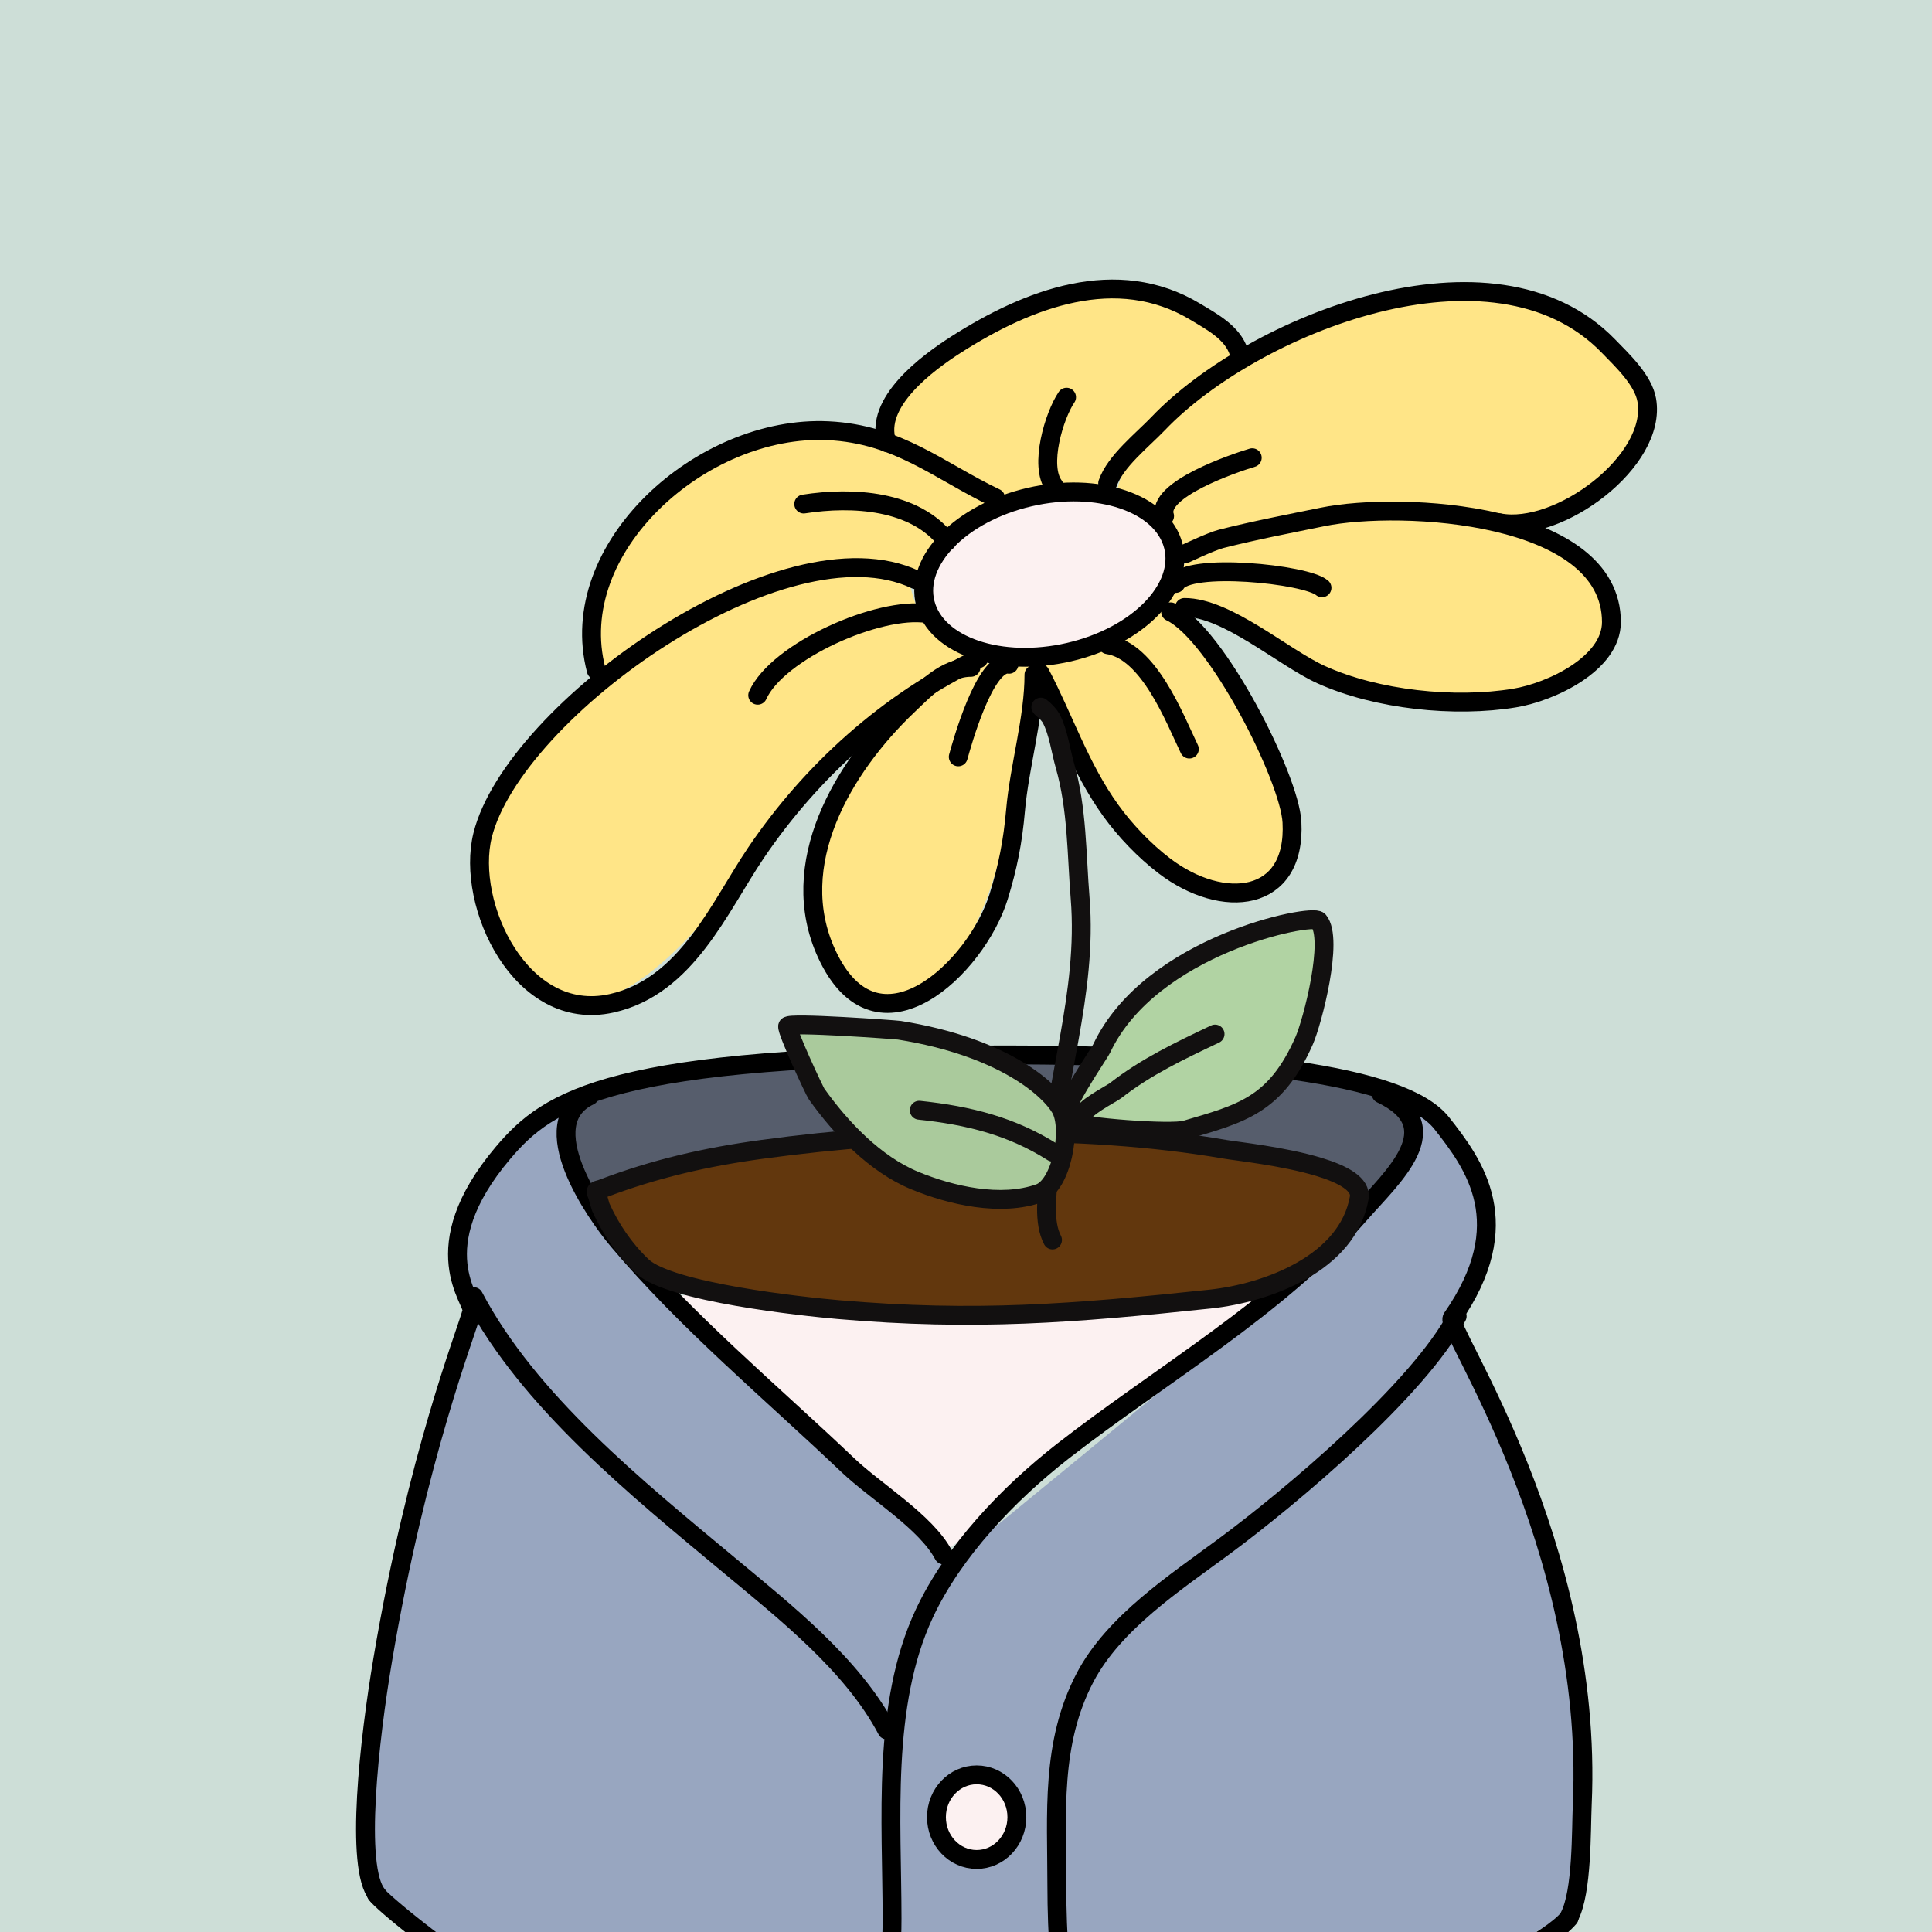
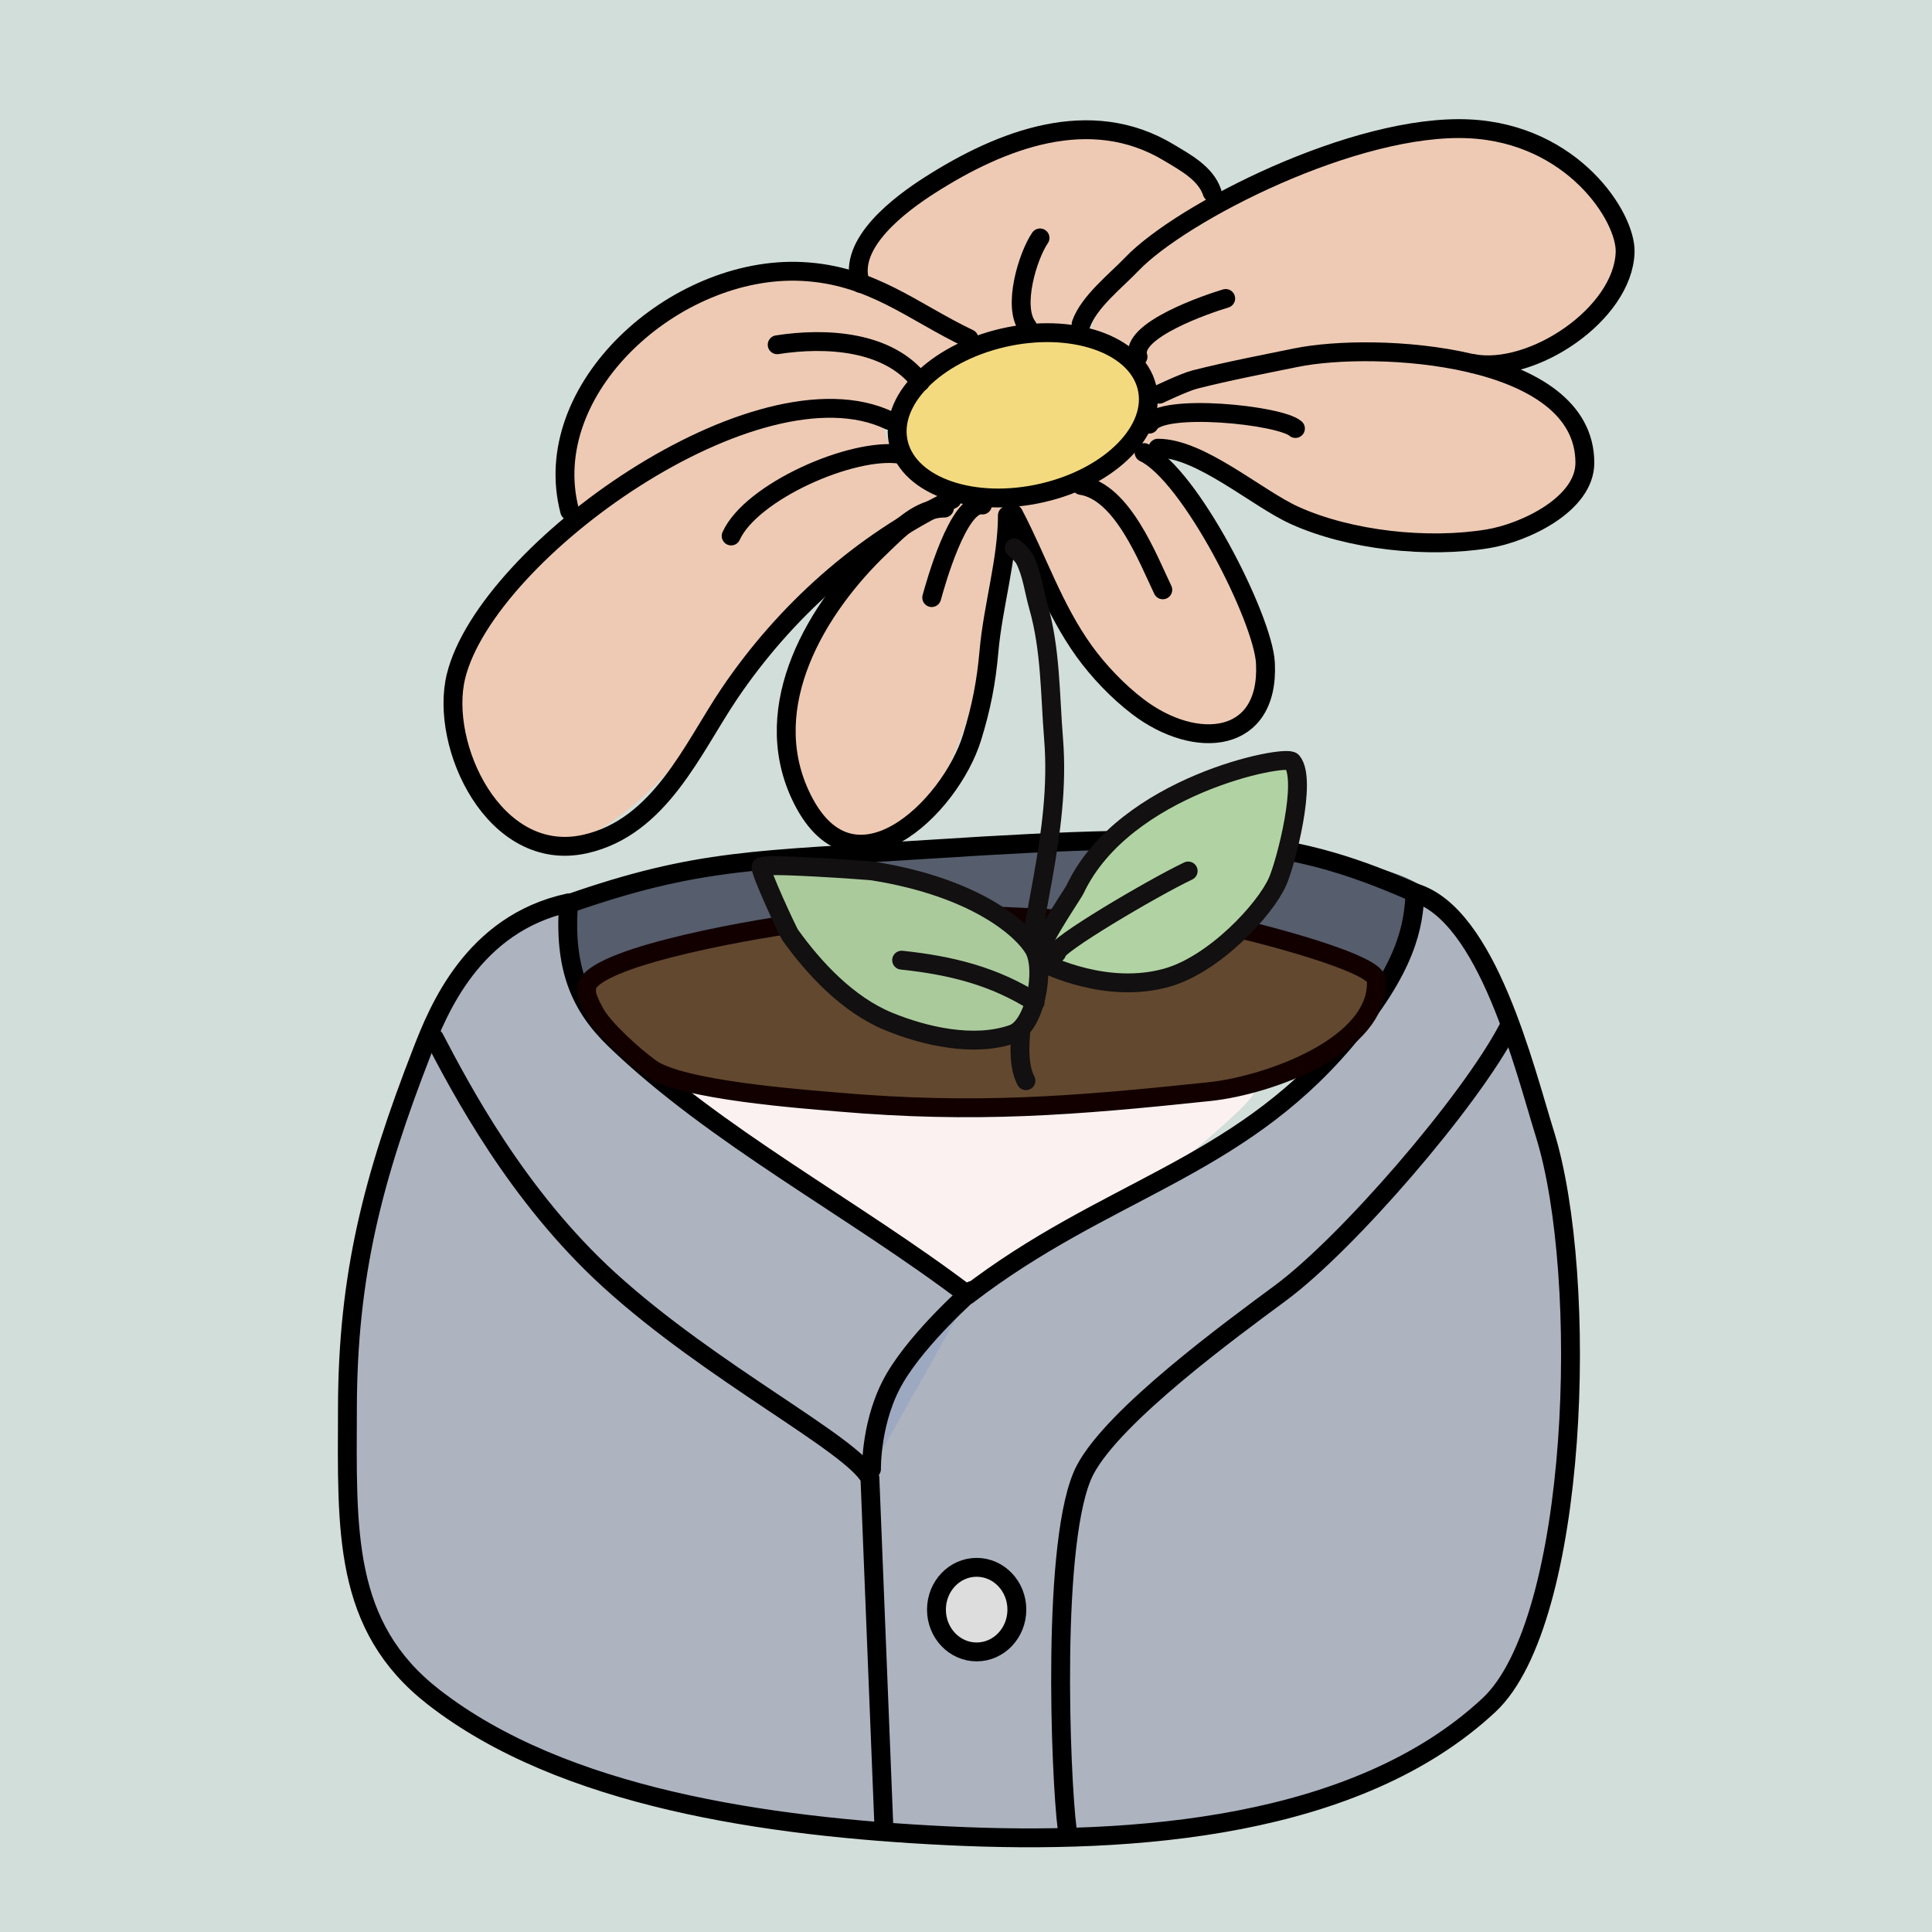
<svg xmlns="http://www.w3.org/2000/svg" height="1024.0px" stroke-miterlimit="10" style="fill-rule:nonzero;clip-rule:evenodd;stroke-linecap:round;stroke-linejoin:round;" version="1.1" viewBox="0 0 1024 1024" width="1024.0px" xml:space="preserve">
  <defs />
  <clipPath id="ArtboardFrame">
    <rect height="1024" width="1024" x="0" y="0" />
  </clipPath>
  <g clip-path="url(#ArtboardFrame)" id="Layer-1">
-     <path d="M-26.561-30.418L1025.86-30.418L1025.86 1049.36L-26.561 1049.36L-26.561-30.418Z" fill="#cdded7" fill-rule="nonzero" opacity="1" stroke="none" />
-     <g transform="translate(0, 110)">
-       <path d="M303.654 482.1C310.891 467.847 265.244 501.382 260.041 509.881C225.946 565.585 254.579 560.461 249.003 586.015C241.298 621.322 197.178 789.185 197.178 829.601C197.178 849.21 193.737 882.519 204.44 899.485C229.065 938.518 283.822 958.131 329.808 974.355C397.48 998.229 484.609 1012.13 557.987 1002.16C606.475 995.575 661.794 986.328 706.216 967.845C740.58 953.546 831.205 908.065 832.979 900.231C861.768 773.145 780.846 613.855 770.489 589.23C768.145 583.656 785.504 560.978 787.02 555.019C796.344 518.377 780.432 526.54 772.091 502.741C771.034 499.725 751.291 474.974 747.938 475.771C744.456 476.599 775.119 494.336 708.503 549.951C649.383 599.308 504.361 718.555 504 718.211C498.869 713.331 350.818 586.402 324.318 541.036C315.762 526.389 294.336 500.453 303.654 482.1Z" fill="#98a6c0" fill-rule="nonzero" opacity="1" stroke="none" />
-       <path d="M360.4 577.295C360.679 575.778 376.797 576.249 379.852 576.844C393.305 579.464 412.621 580.92 426.514 582.498C463.39 586.686 665.998 575.04 664.508 579.372C659.743 593.22 504.562 711.413 502.551 710.684C493.516 707.412 389.045 616.652 374.04 596.404C370.379 591.465 359.259 583.498 360.4 577.295Z" fill="#fcf1f1" fill-rule="nonzero" opacity="1" stroke="none" />
-       <path d="M308.493 476.897C330.239 463.35 367.923 462.086 392.363 458.416C474.479 446.085 557.273 450.29 639.666 455.887C661.089 457.342 752.322 453.827 745.771 491.209C744.92 496.066 737.349 525.426 731.384 526.844C727.342 527.805 630.553 480.454 530.825 487.553C422.223 495.284 321.712 521.525 310.688 518.03C302.199 515.338 300.912 481.62 308.493 476.897Z" fill="#565d6c" fill-rule="nonzero" opacity="1" stroke="none" />
-       <path d="M199.991 894.328C187.927 879.941 195.747 811.843 202.844 769.744C221.116 661.336 247.065 596.734 250.167 584.932C251.553 579.658 223.491 551.975 266.667 500.978C290.812 472.459 324.074 449.309 529.814 449.134C654.472 449.028 743.628 459.291 764.127 485.286C781.353 507.129 804.639 538.397 769.589 588.684C765.905 593.971 844.832 707.572 838.637 846.172C838.014 860.09 838.686 892.693 831.775 905.838" fill="none" opacity="1" stroke="#000000" stroke-linecap="round" stroke-linejoin="round" stroke-width="10" />
-       <path d="M312.474 470.81C281.964 485.318 315.533 533.171 327.484 547.38C363.75 590.494 408.586 627.758 449.612 666.776C463.938 680.402 490.957 696.755 500.1 714.146" fill="none" opacity="1" stroke="#000000" stroke-linecap="round" stroke-linejoin="round" stroke-width="10" />
-       <path d="M732.019 469.734C768.66 487.158 738.215 513.507 720.476 533.753C677.548 582.746 614.967 618.981 563.552 658.99C534.255 681.787 505.273 712.323 489.866 745.293C467.261 793.665 472.809 855.268 472.809 906.868C472.809 933.946 468.268 976.496 473.862 1004.17" fill="none" opacity="1" stroke="#000000" stroke-linecap="round" stroke-linejoin="round" stroke-width="10" />
-       <path d="M572.328 1000.24C570.896 999.557 566.005 972.253 565.599 969.162C562.177 943.129 560.141 915.63 560.141 889.348C560.141 851.158 556.834 813.877 575.151 779.036C590.391 750.046 622.788 728.873 648.837 709.604C684.468 683.246 751.924 626.425 772.329 587.611" fill="none" opacity="1" stroke="#000000" stroke-linecap="round" stroke-linejoin="round" stroke-width="10" />
-       <path d="M251.069 577.229C280.113 632.475 337.156 678.557 386.16 719.337C416.052 744.213 451.939 772.432 470.08 806.938" fill="none" opacity="1" stroke="#000000" stroke-linecap="round" stroke-linejoin="round" stroke-width="10" />
-       <path d="M496.337 853.134C496.337 840.751 505.879 830.713 517.649 830.713C529.419 830.713 538.96 840.751 538.96 853.134C538.96 865.516 529.419 875.554 517.649 875.554C505.879 875.554 496.337 865.516 496.337 853.134Z" fill="#fcf1f1" fill-rule="nonzero" opacity="1" stroke="#000000" stroke-linecap="round" stroke-linejoin="round" stroke-width="10" />
-       <path d="M468.552 123.827C474.164 73.028 544.545 43.938 592.905 43.938C617.204 43.938 651.193 55.801 656.506 81.067C656.703 82.002 588.868 124.58 590.273 146.98C590.667 153.266 564.477 150.578 557.814 151.986C542.666 155.187 535.041 158.924 523.6 151.152C512.391 143.537 468.147 127.492 468.552 123.827Z" fill="#ffe587" fill-rule="nonzero" opacity="1" stroke="none" />
-       <path d="M524.039 241.261C524.107 241.015 503.959 247.916 500.353 250.856C488.324 260.662 476.578 272.522 467.017 284.647C450.044 306.17 430.856 339.504 434.558 367.664C435.772 376.901 437.447 390.535 440.446 399.09C444.302 410.093 458.738 415.239 470.526 418.977C503.85 429.541 528.329 357.462 531.496 336.376C533.737 321.457 536.337 305.19 540.962 290.528C544.843 278.225 547.725 257.154 547.725 244.598C547.725 239.015 522.964 245.138 524.039 241.261Z" fill="#ffe587" fill-rule="nonzero" opacity="1" stroke="none" />
-       <path d="M524.916 155.949C523.389 143.384 480.314 129.716 467.894 125.287C405.017 102.861 321.066 161.856 313.933 222.905C313.671 225.15 317.339 246.889 323.583 242.93C326.738 240.93 372.375 207.068 394.642 199.126C417.082 191.123 487.306 195.892 488.948 195.372C493.317 193.987 503.517 172.531 507.371 168.256C510.703 164.559 525.328 159.337 524.916 155.949Z" fill="#ffe587" fill-rule="nonzero" opacity="1" stroke="none" />
-       <path d="M592.489 148.52C595.975 129.141 630.503 100.589 646.487 90.67C702.863 55.685 718.848 46.561 786.271 41.733C812.45 39.859 876.415 78.395 871.853 108.12C859.915 185.907 802.154 157.187 746.53 163.659C727.535 165.869 661.149 170.716 643.227 176.782C641.381 177.407 629.92 183.571 628.148 182.472C627.885 182.309 620.94 165.816 615.515 161.608C612.59 159.339 592.18 150.238 592.489 148.52Z" fill="#ffe587" fill-rule="nonzero" opacity="1" stroke="none" />
-       <path d="M634.171 184.369C630.906 187.375 623.894 190.88 621.455 194.526C620.349 196.179 618.646 207.568 619.811 209.785C619.956 210.06 627.567 210.267 628.586 210.544C638.526 213.245 654.14 217.865 662.49 223.821C699.548 250.255 749.445 262.722 795.711 258.722C814.236 257.12 847.7 240.991 850.356 220.787C853.818 194.444 832.277 181.574 810.07 173.368C746.092 149.725 646.095 173.392 634.171 184.369Z" fill="#ffe587" fill-rule="nonzero" opacity="1" stroke="none" />
-       <path d="M550.209 238.616C545.652 238.472 568.933 284.324 573.543 290.587C593.729 318.014 626.99 381.518 678.445 353.938C703.604 340.453 664.631 256.117 648.53 238.616C643.185 232.806 626.856 211.86 615.823 213.958C611.334 214.812 597.18 221.628 593.116 224.72C582.68 232.66 563.766 239.046 550.209 238.616Z" fill="#ffe587" fill-rule="nonzero" opacity="1" stroke="none" />
-       <path d="M481.93 197.041C482.189 197.363 449.051 190.669 441.576 191.617C415.141 194.97 383.264 206.779 361.306 221.237C312.318 253.492 207.031 331.697 280.656 409.013C331.11 461.996 408.26 329.753 433.57 296.655C444.437 282.443 510.535 246.968 514.828 240.844C515.321 240.14 514.787 239.097 514.389 238.341C510.001 229.993 495.057 223.286 488.51 215.813C484.099 210.78 481.393 196.372 481.93 197.041Z" fill="#ffe587" fill-rule="nonzero" opacity="1" stroke="none" />
-       <path d="M490.43 209.781C484.618 187.097 509.332 161.889 545.631 153.476C581.93 145.063 616.067 156.631 621.88 179.315C627.692 201.998 602.977 227.207 566.679 235.62C530.38 244.033 496.242 232.464 490.43 209.781Z" fill="#fcf1f1" fill-rule="nonzero" opacity="1" stroke="#000000" stroke-linecap="round" stroke-linejoin="round" stroke-width="10" />
-       <path d="M485.336 197.257C415.716 164.151 272.179 266.479 255.786 332.739C246.734 369.329 276.017 432.544 324.163 421.77C363.963 412.863 381.14 370.936 400.679 342.029C429.845 298.881 470.663 261.912 518.711 239.063" fill="none" opacity="1" stroke="#000000" stroke-linecap="round" stroke-linejoin="round" stroke-width="10" />
-       <path d="M514.64 243.708C500.975 243.708 490.238 255.304 481.266 263.837C446.496 296.906 416.399 348.221 438.124 395.448C464.914 453.687 517.686 402.785 529.293 365.255C534.187 349.428 536.817 335.9 538.247 319.578C540.316 295.956 548.015 270.862 548.015 247.579" fill="none" opacity="1" stroke="#000000" stroke-linecap="round" stroke-linejoin="round" stroke-width="10" />
-       <path d="M551.271 246.805C564.066 271.143 572.26 296.704 588.715 319.578C596.354 330.196 606.663 340.975 617.205 348.997C648.011 372.436 687.025 368.702 684.768 325.771C683.531 302.249 644.92 225.921 620.461 214.289" fill="none" opacity="1" stroke="#000000" stroke-linecap="round" stroke-linejoin="round" stroke-width="10" />
-       <path d="M627.788 211.967C650.404 211.967 680.158 238.487 700.234 247.579C729.595 260.876 770.982 265.229 802.799 259.966C822.092 256.775 854.082 241.751 854.082 219.709C854.082 161.505 742.822 155.454 701.048 163.968C683.255 167.594 664.995 171.099 647.324 175.58C641.835 176.972 627.881 183.665 628.602 183.322" fill="none" opacity="1" stroke="#000000" stroke-linecap="round" stroke-linejoin="round" stroke-width="10" />
-       <path d="M587.087 146.162C591.209 134.401 605.4 123.364 613.949 114.42C663.777 62.292 791.488 10.573 852.454 73.388C859.793 80.951 870.938 91.385 872.804 102.033C878.461 134.318 826.216 173.067 794.659 167.064" fill="none" opacity="1" stroke="#000000" stroke-linecap="round" stroke-linejoin="round" stroke-width="10" />
-       <path d="M527.665 153.903C497.809 139.706 476.115 120.059 438.938 118.291C371.886 115.102 299.003 180.509 316.023 245.257" fill="none" opacity="1" stroke="#000000" stroke-linecap="round" stroke-linejoin="round" stroke-width="10" />
-       <path d="M470.072 124.618C463.045 103.368 491.496 82.395 506.785 72.616C545.005 48.171 591.89 30.198 633.499 55.218C642.408 60.575 653.179 66.286 656.541 76.452" fill="none" opacity="1" stroke="#000000" stroke-linecap="round" stroke-linejoin="round" stroke-width="10" />
-       <path d="M617.25 163.505C612.6 149.446 654.504 135.367 663.716 132.611" fill="none" opacity="1" stroke="#000000" stroke-linecap="round" stroke-linejoin="round" stroke-width="10" />
-       <path d="M623.21 199.225C629.449 187.845 692.474 194.31 700.683 201.539" fill="none" opacity="1" stroke="#000000" stroke-linecap="round" stroke-linejoin="round" stroke-width="10" />
-       <path d="M587.125 231.702C608.995 235.035 622.532 270.724 630.377 287.03" fill="none" opacity="1" stroke="#000000" stroke-linecap="round" stroke-linejoin="round" stroke-width="10" />
-       <path d="M534.798 242.082C521.953 240.124 509.706 284.644 507.897 291.148" fill="none" opacity="1" stroke="#000000" stroke-linecap="round" stroke-linejoin="round" stroke-width="10" />
-       <path d="M491.41 215.215C465.732 211.301 412.105 235.104 401.596 258.49" fill="none" opacity="1" stroke="#000000" stroke-linecap="round" stroke-linejoin="round" stroke-width="10" />
-       <path d="M501.853 176.932C485.107 154.926 451.684 153.127 425.994 157.142" fill="none" opacity="1" stroke="#000000" stroke-linecap="round" stroke-linejoin="round" stroke-width="10" />
-       <path d="M558.701 147.62C550.578 136.945 558.807 110.015 565.305 100.523" fill="none" opacity="1" stroke="#000000" stroke-linecap="round" stroke-linejoin="round" stroke-width="10" />
-       <path d="M316.578 523.533C315.213 520.323 316.333 521.119 319.141 520.051C347.179 509.384 374.113 503.23 404.08 499.159C481.283 488.669 572.506 485.866 649.378 499.159C655.391 500.199 680.464 502.824 699.151 508.52C711.894 512.404 721.668 517.716 720.405 524.926C714.356 559.441 671.861 575.322 641.324 578.549C569.061 586.186 516.65 590.371 444.353 584.121C425.684 582.506 354.887 574.941 340.376 561.139C330.993 552.215 323.645 541.421 318.409 529.801C318.169 529.27 316.695 523.807 316.578 523.533Z" fill="#62370d" fill-rule="nonzero" opacity="1" stroke="#121010" stroke-linecap="round" stroke-linejoin="round" stroke-width="10" />
-       <path d="M552.723 265.862C549.122 262.437 555.568 267.791 557.117 270.737C561.029 278.179 562.147 287.816 564.439 295.808C570.986 318.638 570.608 342.831 572.494 366.145C576.566 416.498 558.728 464.058 555.652 513.783C555.033 523.798 552.921 537.837 557.849 547.211" fill="none" opacity="1" stroke="#121010" stroke-linecap="round" stroke-linejoin="round" stroke-width="10" />
-       <path d="M565.362 484.155C559.283 481.64 582.131 449.462 583.987 445.552C610.048 390.665 695.513 374.012 698.9 378.039C707.089 387.774 695.575 431.74 691.231 441.593C676.105 475.898 657.9 480.2 628.398 488.885C620.889 491.096 573.82 487.655 565.362 484.155Z" fill="#b1d3a3" fill-rule="nonzero" opacity="1" stroke="#121010" stroke-linecap="round" stroke-linejoin="round" stroke-width="10" />
-       <path d="M562.113 477.425C556.596 467.755 532.414 444.966 476.696 436.057C474.854 435.763 418.049 431.638 417.453 433.907C416.829 436.28 431.555 468.1 432.878 469.95C445.682 487.858 463.613 506.971 484.887 515.739C503.989 523.611 530.384 529.76 550.954 522.423C562.499 518.306 568.392 488.429 562.113 477.425Z" fill="#aaca9c" fill-rule="nonzero" opacity="1" stroke="#121010" stroke-linecap="round" stroke-linejoin="round" stroke-width="10" />
-       <path d="M574.325 481.554C572.51 478.103 589.068 469.758 591.202 468.091C607.495 455.362 625.201 447.004 644.01 438.06" fill="none" opacity="1" stroke="#121010" stroke-linecap="round" stroke-linejoin="round" stroke-width="10" />
-       <path d="M557.992 500.711C536.36 486.996 513.737 481.249 487.218 478.447" fill="none" opacity="1" stroke="#121010" stroke-linecap="round" stroke-linejoin="round" stroke-width="10" />
-       <path d="M199.499 893.99C202.832 898.438 233.521 923.894 267.843 945.921C312.668 974.688 376.876 991.249 389.973 994.712C429.863 1005.26 441.56 1006.51 476.216 1008.06C554.059 1011.54 635.926 992.818 708.67 966.554C741.701 954.629 774.932 941.497 805.955 924.666C814.798 919.869 825.989 913.17 831.68 906.484" fill="none" opacity="1" stroke="#000000" stroke-linecap="round" stroke-linejoin="round" stroke-width="10" />
-     </g>
+     <path d="M-26.561-30.418L1025.86-30.418L1025.86 1049.36L-26.561 1049.36L-26.561-30.418Z" fill="#d2ded9" fill-rule="nonzero" opacity="1" stroke="none" />
+     <path d="M360.4 577.295C360.679 575.778 376.797 576.249 379.852 576.844C393.305 579.464 412.621 580.92 426.514 582.498C463.39 586.686 665.998 575.04 664.508 579.372C659.743 593.22 504.562 711.413 502.551 710.684C493.516 707.412 389.045 616.652 374.04 596.404C370.379 591.465 359.259 583.498 360.4 577.295Z" fill="#fcf1f1" fill-rule="nonzero" opacity="1" stroke="none" />
+     <path d="M308.493 476.897C330.239 463.35 442.547 456.119 466.987 452.449C549.103 440.118 766.715 444.406 760.164 481.787C759.313 486.644 737.349 525.426 731.384 526.844C727.342 527.805 630.553 480.454 530.825 487.553C422.223 495.284 321.169 525.703 310.145 522.208C301.656 519.517 300.912 481.62 308.493 476.897Z" fill="#565d6c" fill-rule="nonzero" opacity="1" stroke="none" />
+     <path d="M301.364 478.531C250.482 489.592 232.145 535.698 223.769 557.195C197.578 624.416 184.314 675.922 184.142 746.315C183.984 811.123 181.457 861.887 229.833 899.506C298.381 952.811 406.462 968.351 502.127 972.997C601.976 977.845 719.497 968.662 789.145 903.772C836.972 859.212 842.372 676.604 818.863 601.127C807.85 565.769 788.343 484.905 749.998 473.235C749.144 490.182 746.355 512.4 712.434 552.199C654.519 620.149 585.789 630.4 512.926 686.36C452.634 640.543 378.921 602.196 325.901 551.001C307.152 532.897 298.798 512.585 301.364 478.531Z" fill="#adb4c0" fill-rule="nonzero" opacity="1" stroke="#000000" stroke-linecap="round" stroke-linejoin="round" stroke-width="10" />
+     <path d="M461.918 778.612C461.918 778.612 461.366 752.391 474.408 730.271C487.45 708.152 515.107 683.996 515.107 683.996" fill="#9da9c0" fill-rule="nonzero" opacity="1" stroke="#000000" stroke-linecap="round" stroke-linejoin="round" stroke-width="10" />
+     <path d="M753.326 474.679C684.785 444.028 645.92 440.207 493.738 450.058C401.161 456.05 370.236 454.926 301.075 479.104" fill="none" opacity="1" stroke="#000000" stroke-linecap="round" stroke-linejoin="round" stroke-width="10" />
+     <path d="M565.599 969.162C562.177 943.129 556.834 813.877 575.151 779.036C590.391 750.046 652.575 704.627 678.624 685.358C714.255 659.001 778.783 584.176 799.188 545.362" fill="none" opacity="1" stroke="#000000" stroke-linecap="round" stroke-linejoin="round" stroke-width="10" />
+     <path d="M230.198 550.22C243.994 576.462 273.584 633.438 322.849 678.345C377.299 727.978 451.551 765.27 461.074 783.385L468.446 967.535" fill="none" opacity="1" stroke="#000000" stroke-linecap="round" stroke-linejoin="round" stroke-width="10" />
+     <path d="M496.337 853.134C496.337 840.751 505.879 830.713 517.649 830.713C529.419 830.713 538.96 840.751 538.96 853.134C538.96 865.516 529.419 875.554 517.649 875.554C505.879 875.554 496.337 865.516 496.337 853.134Z" fill="#dddddd" fill-rule="nonzero" opacity="1" stroke="#000000" stroke-linecap="round" stroke-linejoin="round" stroke-width="10" />
+     <path d="M454.48 149.412C460.092 98.614 530.473 69.523 578.833 69.523C603.132 69.523 637.121 81.386 642.435 106.652C642.631 107.587 574.796 150.166 576.201 172.565C576.595 178.851 550.405 176.163 543.742 177.571C528.594 180.773 520.969 184.509 509.528 176.737C498.319 169.122 454.075 153.078 454.48 149.412Z" fill="#eecab4" fill-rule="nonzero" opacity="1" stroke="none" />
+     <path d="M509.967 266.846C510.035 266.6 489.887 273.501 486.281 276.441C474.252 286.247 462.506 298.108 452.945 310.232C435.972 331.755 416.785 365.089 420.486 393.25C421.7 402.487 423.375 416.12 426.374 424.676C430.23 435.678 444.666 440.825 456.454 444.562C489.778 455.126 514.257 383.047 517.424 361.962C519.665 347.042 522.265 330.776 526.89 316.114C530.771 303.81 533.653 282.739 533.653 270.184C533.653 264.6 508.892 270.723 509.967 266.846Z" fill="#eecab4" fill-rule="nonzero" opacity="1" stroke="none" />
+     <path d="M510.844 181.534C509.317 168.969 466.242 155.302 453.822 150.872C390.945 128.447 306.994 187.441 299.861 248.491C299.599 250.735 303.267 272.474 309.511 268.515C312.666 266.515 358.303 232.653 380.57 224.712C403.01 216.708 473.234 221.478 474.876 220.957C479.245 219.572 489.446 198.117 493.299 193.841C496.631 190.144 511.256 184.923 510.844 181.534Z" fill="#eecab4" fill-rule="nonzero" opacity="1" stroke="none" />
+     <path d="M578.417 174.106C581.903 154.726 616.431 126.174 632.415 116.255C688.791 81.27 704.776 72.147 772.199 67.319C798.378 65.444 862.343 103.981 857.781 133.705C845.843 211.492 788.082 182.772 732.458 189.244C713.463 191.454 647.077 196.301 629.155 202.367C627.309 202.992 615.848 209.157 614.076 208.058C613.814 207.894 606.868 191.401 601.443 187.193C598.518 184.924 578.108 175.824 578.417 174.106Z" fill="#eecab4" fill-rule="nonzero" opacity="1" stroke="none" />
+     <path d="M620.099 209.954C616.834 212.96 609.822 216.465 607.383 220.111C606.277 221.764 604.574 233.153 605.739 235.371C605.884 235.646 613.495 235.853 614.515 236.13C624.454 238.831 640.068 243.451 648.418 249.407C685.476 275.84 735.373 288.307 781.639 284.307C800.164 282.705 833.628 266.577 836.284 246.372C839.746 220.03 818.205 207.16 795.998 198.953C732.02 175.31 632.023 198.978 620.099 209.954Z" fill="#eecab4" fill-rule="nonzero" opacity="1" stroke="none" />
+     <path d="M536.138 264.201C531.58 264.057 554.861 309.909 559.471 316.172C579.657 343.599 612.918 407.103 664.373 379.524C689.532 366.038 650.559 281.703 634.458 264.201C629.113 258.392 612.784 237.445 601.751 239.544C597.263 240.397 583.109 247.213 579.044 250.305C568.608 258.246 549.694 264.631 536.138 264.201Z" fill="#eecab4" fill-rule="nonzero" opacity="1" stroke="none" />
+     <path d="M467.858 222.626C468.117 222.949 434.979 216.255 427.504 217.203C401.069 220.555 369.192 232.364 347.234 246.822C298.246 279.077 192.959 357.283 266.584 434.598C317.039 487.581 394.188 355.339 419.498 322.241C430.365 308.029 496.463 272.553 500.756 266.429C501.249 265.725 500.715 264.683 500.317 263.926C495.929 255.578 480.986 248.872 474.438 241.399C470.027 236.365 467.321 221.958 467.858 222.626Z" fill="#eecab4" fill-rule="nonzero" opacity="1" stroke="none" />
+     <path d="M476.358 235.366C470.546 212.683 495.26 187.474 531.559 179.061C567.858 170.648 601.995 182.217 607.808 204.9C613.62 227.584 588.905 252.792 552.607 261.205C516.308 269.618 482.17 258.05 476.358 235.366Z" fill="#f3da7f" fill-rule="nonzero" opacity="1" stroke="#000000" stroke-linecap="round" stroke-linejoin="round" stroke-width="10" />
+     <path d="M471.264 222.843C401.644 189.736 258.107 292.064 241.714 358.324C232.662 394.915 261.945 458.129 310.091 447.355C349.892 438.448 367.068 396.522 386.607 367.615C415.773 324.466 456.591 287.497 504.639 264.649" fill="none" opacity="1" stroke="#000000" stroke-linecap="round" stroke-linejoin="round" stroke-width="10" />
+     <path d="M500.569 269.294C486.903 269.294 476.166 280.889 467.194 289.422C432.424 322.491 402.327 373.807 424.052 421.033C450.842 479.273 503.614 428.37 515.221 390.84C520.115 375.013 522.745 361.486 524.175 345.163C526.245 321.541 533.943 296.447 533.943 273.165" fill="none" opacity="1" stroke="#000000" stroke-linecap="round" stroke-linejoin="round" stroke-width="10" />
+     <path d="M537.199 272.39C549.994 296.728 558.188 322.29 574.643 345.163C582.282 355.782 592.591 366.561 603.133 374.582C633.939 398.021 672.953 394.288 670.696 351.357C669.46 327.834 630.848 251.506 606.39 239.875" fill="none" opacity="1" stroke="#000000" stroke-linecap="round" stroke-linejoin="round" stroke-width="10" />
+     <path d="M613.716 237.552C636.332 237.552 666.086 264.072 686.162 273.165C715.523 286.462 756.91 290.814 788.727 285.551C808.02 282.36 840.01 267.336 840.01 245.294C840.01 187.09 728.75 181.039 686.976 189.553C669.183 193.179 650.923 196.684 633.252 201.166C627.763 202.558 613.809 209.25 614.53 208.908" fill="none" opacity="1" stroke="#000000" stroke-linecap="round" stroke-linejoin="round" stroke-width="10" />
+     <path d="M573.015 171.747C577.137 159.987 591.328 148.95 599.877 140.005C625.985 112.693 718.421 65.346 778.752 68.292C833.568 70.969 861.944 114.974 861.349 133.693C860.308 166.452 812.144 198.652 780.587 192.65" fill="none" opacity="1" stroke="#000000" stroke-linecap="round" stroke-linejoin="round" stroke-width="10" />
+     <path d="M513.593 179.489C483.738 165.291 462.043 145.644 424.866 143.876C357.814 140.688 284.931 206.095 301.951 270.842" fill="none" opacity="1" stroke="#000000" stroke-linecap="round" stroke-linejoin="round" stroke-width="10" />
+     <path d="M456.001 150.203C448.973 128.954 477.424 107.98 492.713 98.201C530.933 73.756 577.818 55.784 619.427 80.804C628.336 86.161 639.107 91.871 642.469 102.038" fill="none" opacity="1" stroke="#000000" stroke-linecap="round" stroke-linejoin="round" stroke-width="10" />
+     <path d="M603.178 189.091C598.528 175.031 640.432 160.953 649.644 158.197" fill="none" opacity="1" stroke="#000000" stroke-linecap="round" stroke-linejoin="round" stroke-width="10" />
+     <path d="M609.138 224.811C615.377 213.43 678.402 219.896 686.611 227.124" fill="none" opacity="1" stroke="#000000" stroke-linecap="round" stroke-linejoin="round" stroke-width="10" />
+     <path d="M573.053 257.287C594.923 260.62 608.46 296.309 616.305 312.615" fill="none" opacity="1" stroke="#000000" stroke-linecap="round" stroke-linejoin="round" stroke-width="10" />
+     <path d="M520.726 267.667C507.881 265.709 495.634 310.229 493.825 316.733" fill="none" opacity="1" stroke="#000000" stroke-linecap="round" stroke-linejoin="round" stroke-width="10" />
+     <path d="M477.338 240.8C451.66 236.887 398.033 260.689 387.524 284.076" fill="none" opacity="1" stroke="#000000" stroke-linecap="round" stroke-linejoin="round" stroke-width="10" />
+     <path d="M487.781 202.517C471.035 180.512 437.612 178.712 411.922 182.727" fill="none" opacity="1" stroke="#000000" stroke-linecap="round" stroke-linejoin="round" stroke-width="10" />
+     <path d="M544.629 173.205C536.506 162.531 544.735 135.601 551.233 126.109" fill="none" opacity="1" stroke="#000000" stroke-linecap="round" stroke-linejoin="round" stroke-width="10" />
+     <path d="M310.924 524.947C307.736 508.718 393.705 493.319 423.672 489.248C500.875 478.758 557.31 490.042 641.727 489.298C647.83 489.244 728.881 509.089 729.473 519.388C731.483 554.372 671.861 575.322 641.324 578.549C569.061 586.186 516.65 590.371 444.353 584.121C425.684 582.506 361.197 577.895 344.918 566.229C335.584 559.54 319.844 545.186 315.306 536.884C309.868 526.935 310.924 524.947 310.924 524.947Z" fill="#62482f" fill-rule="nonzero" opacity="1" stroke="#120000" stroke-linecap="round" stroke-linejoin="round" stroke-width="10" />
+     <path d="M538.651 291.448C535.05 288.022 541.496 293.376 543.045 296.323C546.957 303.764 548.075 313.401 550.367 321.393C556.914 344.223 556.536 368.417 558.422 391.73C562.494 442.084 544.656 489.643 541.58 539.369C540.961 549.383 538.849 563.422 543.777 572.796" fill="none" opacity="1" stroke="#121010" stroke-linecap="round" stroke-linejoin="round" stroke-width="10" />
+     <path d="M551.29 509.74C545.211 507.225 568.059 475.047 569.915 471.137C595.976 416.25 681.441 399.597 684.828 403.624C693.017 413.359 681.503 457.325 677.159 467.179C670.487 482.309 643.421 511.231 618.367 518.214C586.618 527.063 556.017 511.696 551.29 509.74Z" fill="#b1d3a3" fill-rule="nonzero" opacity="1" stroke="#121010" stroke-linecap="round" stroke-linejoin="round" stroke-width="10" />
+     <path d="M548.041 503.01C542.524 493.341 518.342 470.551 462.624 461.643C460.782 461.348 403.978 457.223 403.381 459.492C402.757 461.866 417.483 493.685 418.806 495.536C431.61 513.444 449.541 532.556 470.815 541.324C489.917 549.197 516.312 555.345 536.882 548.009C548.427 543.891 554.32 514.014 548.041 503.01Z" fill="#aaca9c" fill-rule="nonzero" opacity="1" stroke="#121010" stroke-linecap="round" stroke-linejoin="round" stroke-width="10" />
+     <path d="M560.078 505.135C558.263 501.684 610.955 470.585 629.763 461.641" fill="none" opacity="1" stroke="#121010" stroke-linecap="round" stroke-linejoin="round" stroke-width="10" />
+     <path d="M548.658 531.17C527.026 517.455 504.403 511.708 477.883 508.906" fill="none" opacity="1" stroke="#121010" stroke-linecap="round" stroke-linejoin="round" stroke-width="10" />
  </g>
</svg>
